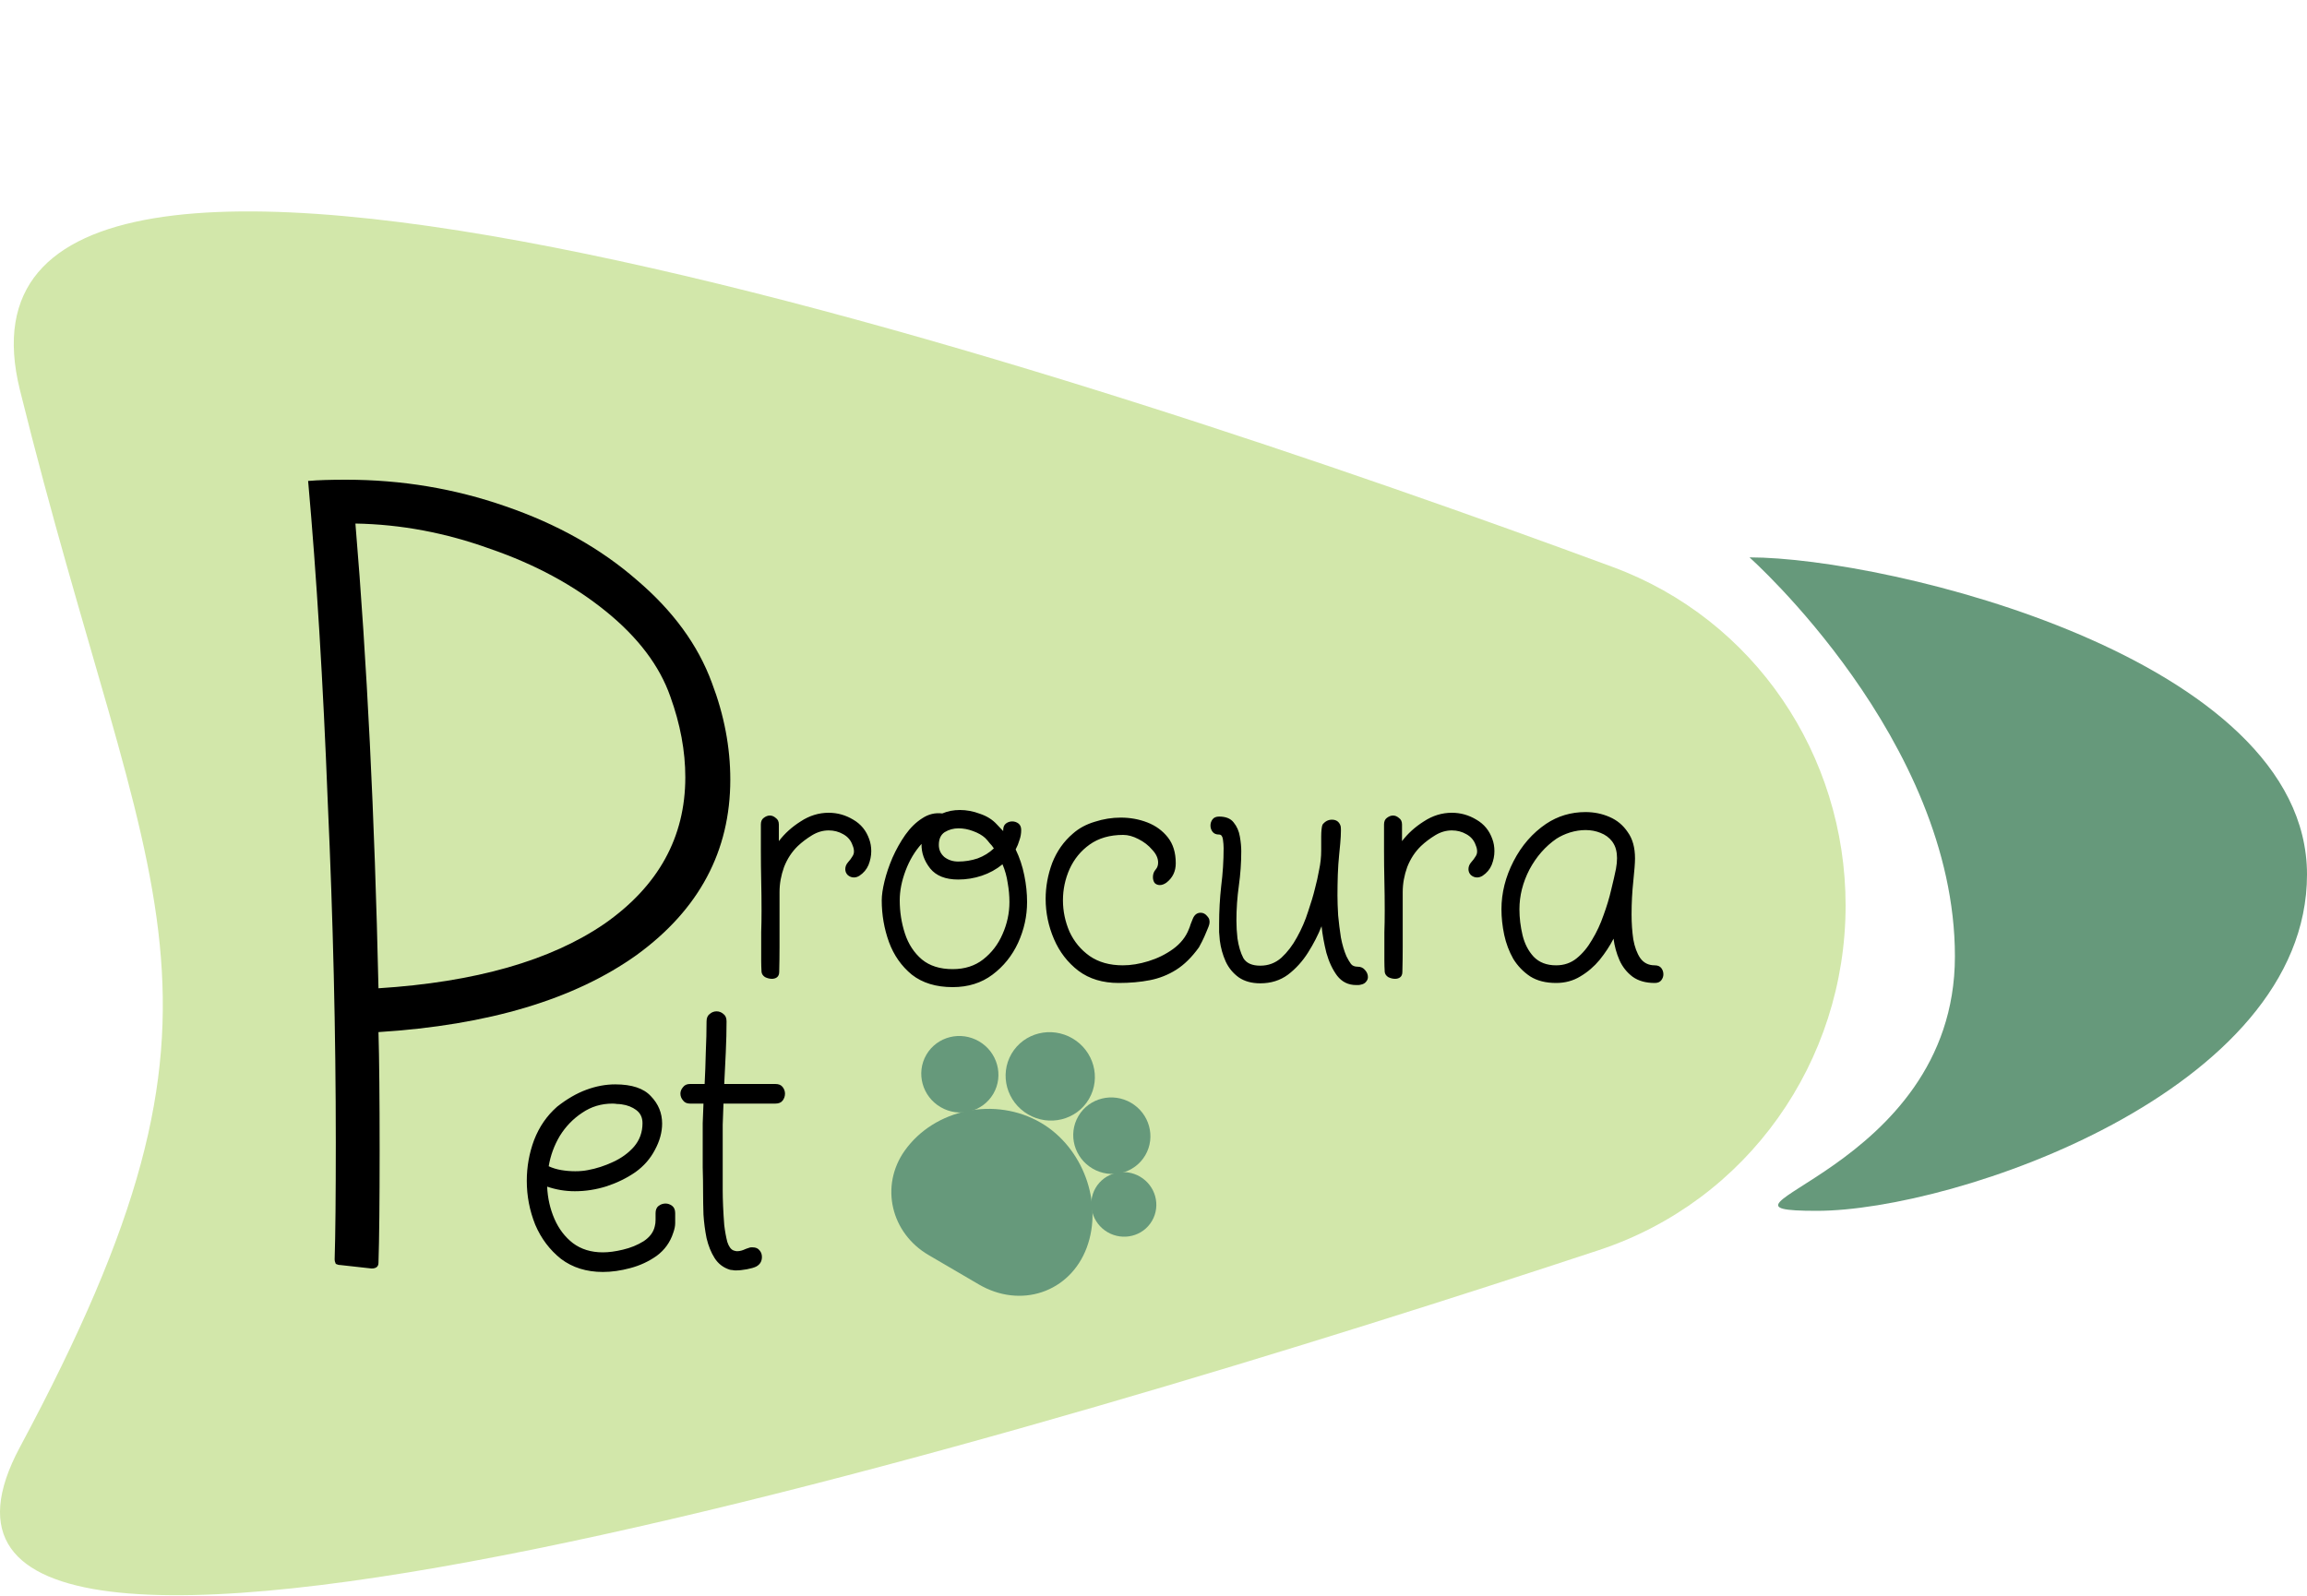
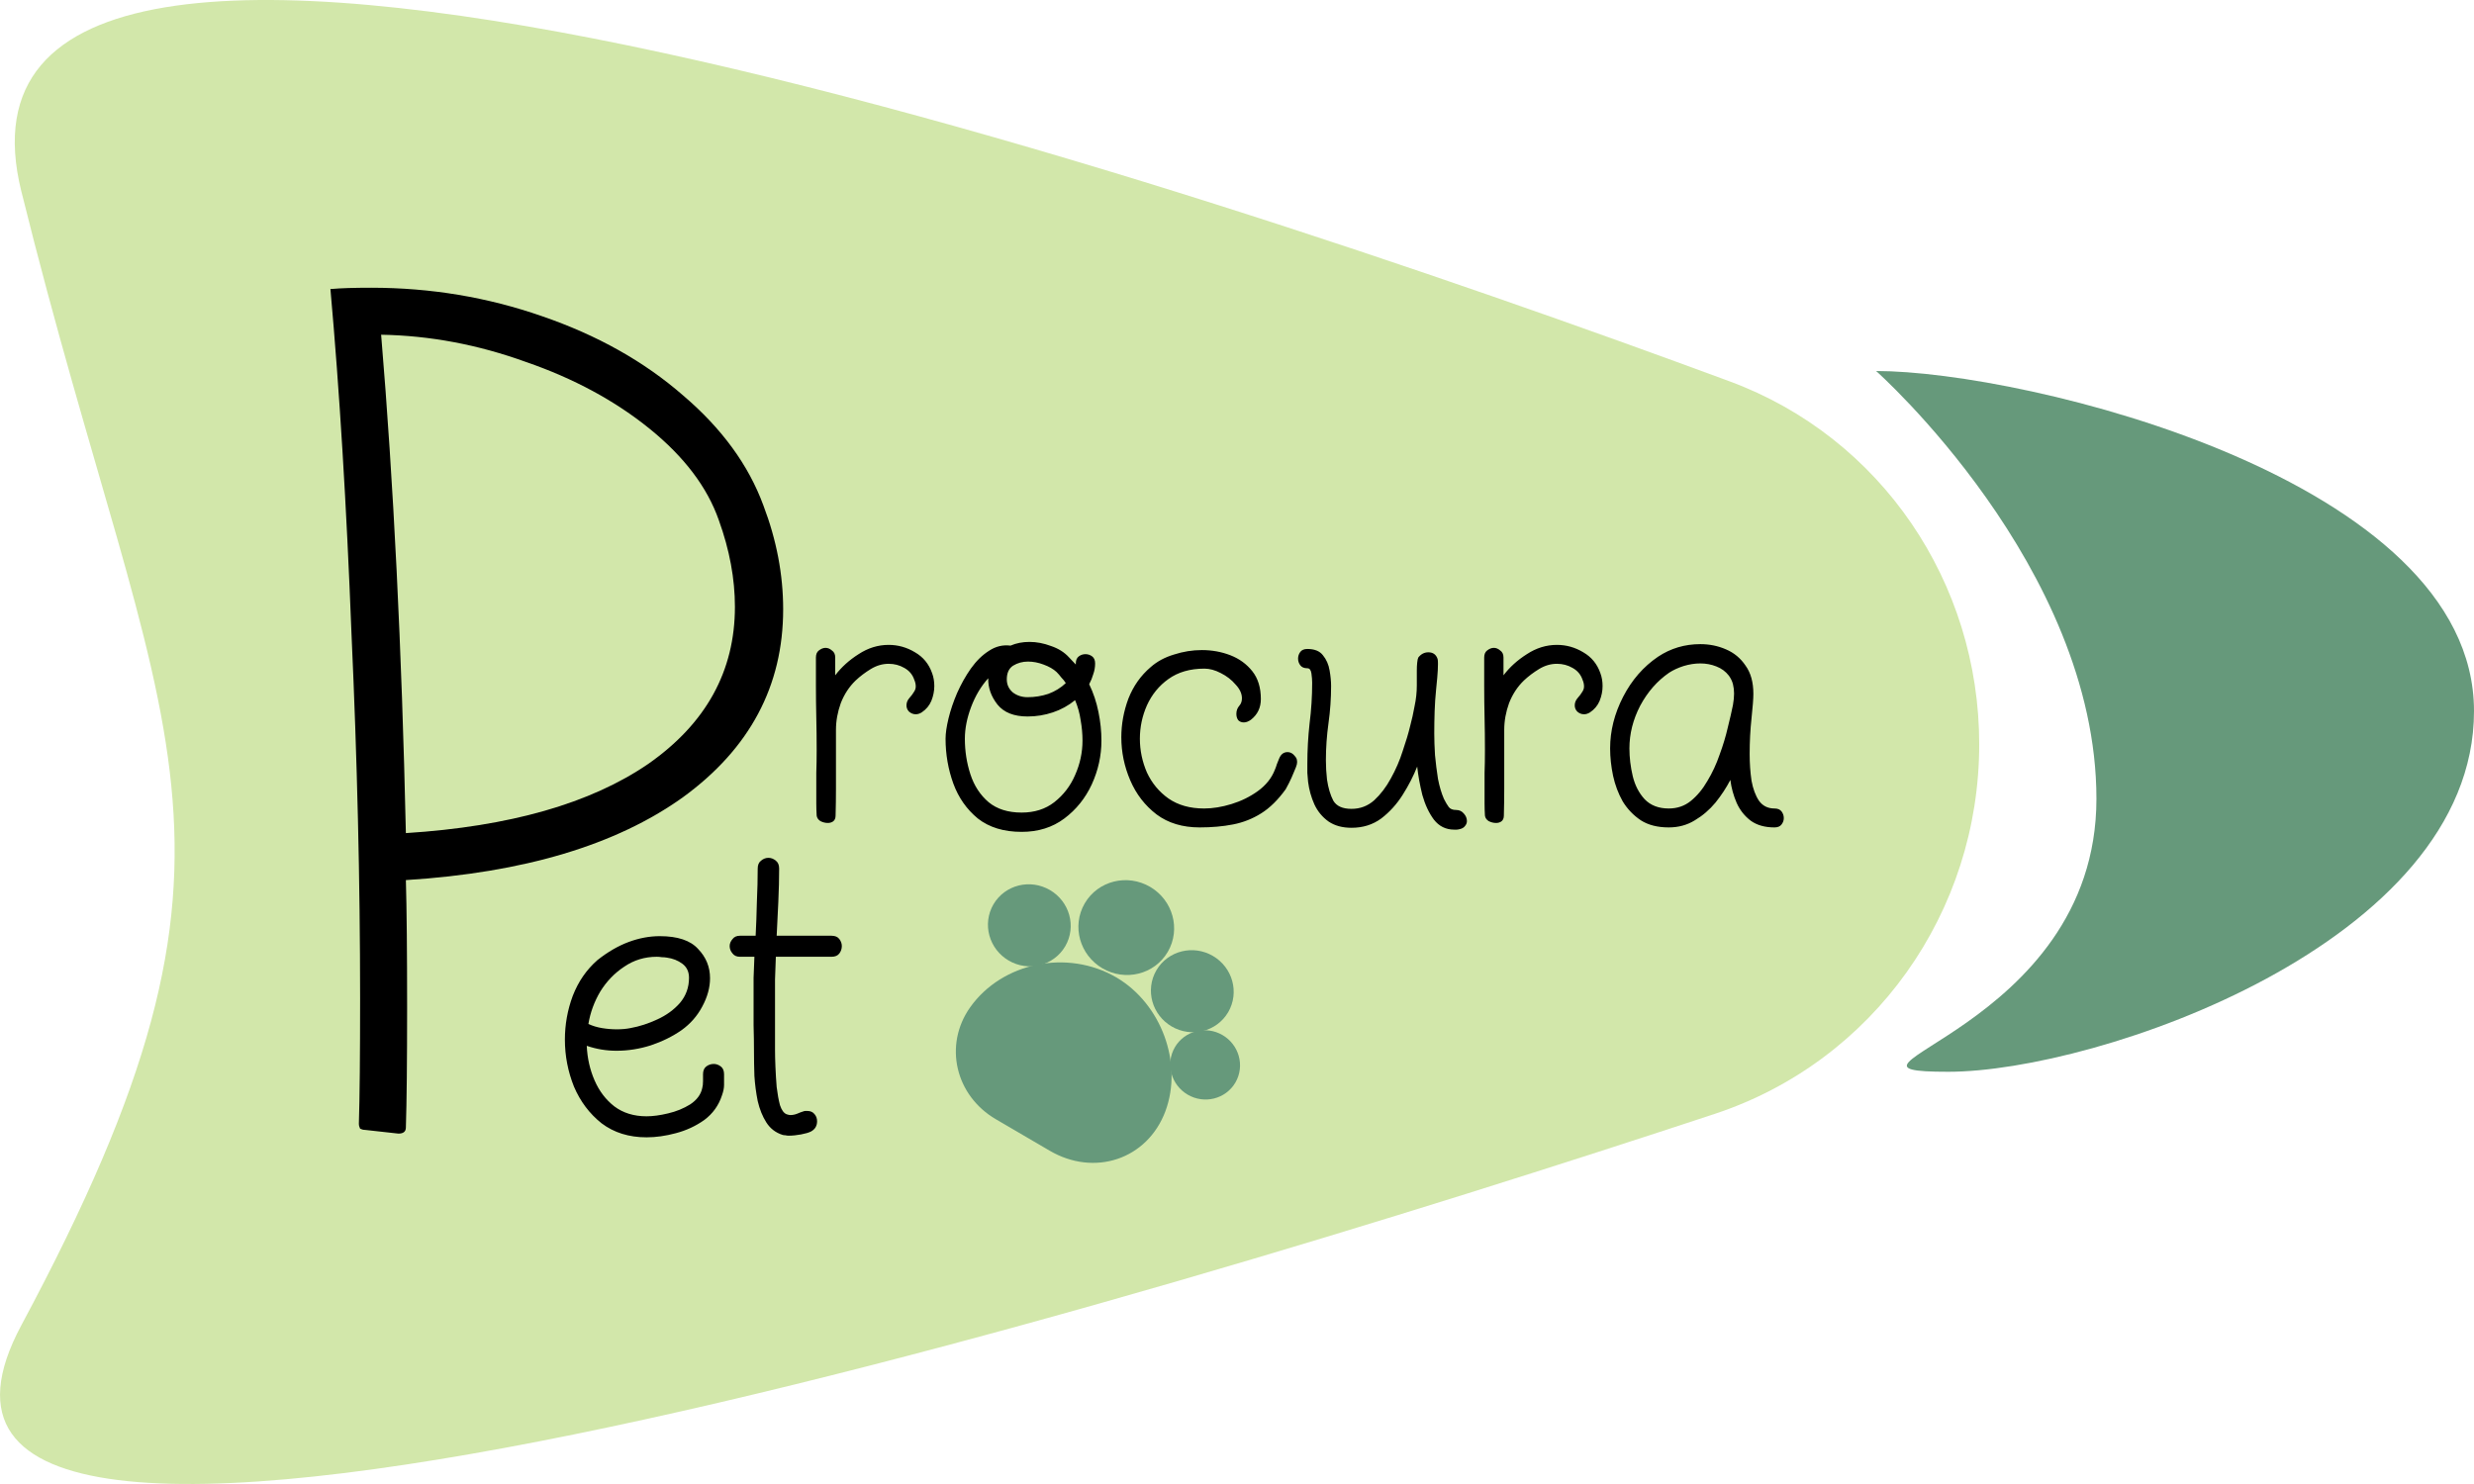
- <svg xmlns="http://www.w3.org/2000/svg" width="120" height="83" viewBox="0 0 120 83" fill="none">
-   <path d="M1.036 20.29C-4.239 -0.999 57.15 19.614 83.898 29.505C91.251 32.224 96 39.272 96 47.111C96 55.245 90.89 62.493 83.167 65.044C55.018 74.343 -8.883 93.802 1.036 75.295C13.697 51.672 7.762 47.44 1.036 20.29Z" fill="#D2E7AA" />
-   <path d="M31.36 66.18C30.507 66.18 29.78 65.953 29.18 65.5C28.594 65.033 28.147 64.44 27.84 63.72C27.547 62.987 27.401 62.227 27.401 61.44C27.401 60.707 27.527 60 27.78 59.32C28.047 58.627 28.447 58.047 28.98 57.58C29.487 57.18 29.994 56.887 30.5 56.7C31.007 56.513 31.507 56.42 32.001 56.42C32.867 56.42 33.487 56.627 33.861 57.04C34.247 57.44 34.441 57.913 34.441 58.46C34.441 58.913 34.314 59.373 34.06 59.84C33.821 60.293 33.487 60.673 33.06 60.98C32.62 61.287 32.12 61.533 31.561 61.72C31.014 61.893 30.46 61.98 29.901 61.98C29.407 61.98 28.927 61.9 28.46 61.74C28.487 62.34 28.614 62.9 28.84 63.42C29.067 63.94 29.387 64.36 29.8 64.68C30.227 65 30.747 65.16 31.36 65.16C31.667 65.16 32.014 65.113 32.401 65.02C32.8 64.927 33.16 64.78 33.48 64.58C33.8 64.367 33.994 64.107 34.06 63.8C34.087 63.707 34.1 63.593 34.1 63.46C34.1 63.327 34.1 63.213 34.1 63.12C34.1 62.947 34.154 62.82 34.261 62.74C34.367 62.66 34.487 62.62 34.62 62.62C34.74 62.62 34.854 62.66 34.961 62.74C35.067 62.82 35.12 62.947 35.12 63.12C35.12 63.307 35.12 63.48 35.12 63.64C35.12 63.787 35.087 63.953 35.02 64.14C34.861 64.633 34.574 65.033 34.16 65.34C33.747 65.633 33.287 65.847 32.781 65.98C32.287 66.113 31.814 66.18 31.36 66.18ZM29.921 60.94C30.16 60.94 30.381 60.92 30.581 60.88C31.02 60.8 31.454 60.66 31.881 60.46C32.321 60.26 32.687 59.993 32.98 59.66C33.274 59.313 33.42 58.907 33.42 58.44C33.42 58.147 33.314 57.92 33.1 57.76C32.887 57.6 32.634 57.5 32.34 57.46C32.261 57.447 32.181 57.44 32.1 57.44C32.02 57.427 31.941 57.42 31.86 57.42C31.274 57.42 30.747 57.58 30.28 57.9C29.814 58.207 29.427 58.607 29.12 59.1C28.827 59.593 28.634 60.12 28.541 60.68C28.741 60.773 28.96 60.84 29.201 60.88C29.441 60.92 29.68 60.94 29.921 60.94ZM38.252 66.1C38.199 66.1 38.146 66.093 38.092 66.08C38.039 66.08 37.992 66.073 37.952 66.06C37.619 65.953 37.359 65.753 37.172 65.46C36.986 65.167 36.846 64.82 36.752 64.42C36.672 64.02 36.619 63.613 36.592 63.2C36.579 62.787 36.572 62.42 36.572 62.1C36.572 61.633 36.566 61.18 36.552 60.74C36.552 60.3 36.552 59.86 36.552 59.42C36.552 59.1 36.552 58.773 36.552 58.44C36.566 58.107 36.579 57.767 36.592 57.42H35.892C35.732 57.42 35.612 57.367 35.532 57.26C35.439 57.153 35.392 57.033 35.392 56.9C35.392 56.78 35.439 56.667 35.532 56.56C35.612 56.453 35.732 56.4 35.892 56.4H36.652C36.679 55.893 36.699 55.347 36.712 54.76C36.739 54.173 36.752 53.633 36.752 53.14C36.752 52.967 36.806 52.84 36.912 52.76C37.019 52.667 37.139 52.62 37.272 52.62C37.406 52.62 37.526 52.667 37.632 52.76C37.739 52.84 37.792 52.967 37.792 53.14C37.792 53.633 37.779 54.173 37.752 54.76C37.726 55.347 37.699 55.893 37.672 56.4H40.332C40.506 56.4 40.632 56.453 40.712 56.56C40.792 56.667 40.832 56.78 40.832 56.9C40.832 57.033 40.792 57.153 40.712 57.26C40.632 57.367 40.506 57.42 40.332 57.42H37.632C37.619 57.793 37.606 58.16 37.592 58.52C37.592 58.867 37.592 59.213 37.592 59.56V61.96C37.592 62.173 37.599 62.44 37.612 62.76C37.626 63.08 37.646 63.407 37.672 63.74C37.712 64.073 37.766 64.367 37.832 64.62C37.912 64.86 38.019 65.007 38.152 65.06C38.232 65.087 38.292 65.1 38.332 65.1C38.439 65.1 38.546 65.08 38.652 65.04C38.772 64.987 38.879 64.947 38.972 64.92C38.999 64.907 39.032 64.9 39.072 64.9C39.112 64.9 39.139 64.9 39.152 64.9C39.312 64.9 39.432 64.953 39.512 65.06C39.592 65.153 39.632 65.267 39.632 65.4C39.632 65.627 39.532 65.793 39.332 65.9C39.226 65.953 39.066 66 38.852 66.04C38.639 66.08 38.439 66.1 38.252 66.1Z" fill="black" />
-   <path d="M40.153 50.928C40.032 50.928 39.913 50.898 39.792 50.838C39.684 50.766 39.624 50.676 39.612 50.568C39.6 50.364 39.594 50.172 39.594 49.992C39.594 49.8 39.594 49.626 39.594 49.47C39.594 49.134 39.594 48.81 39.594 48.498C39.606 48.174 39.612 47.802 39.612 47.382C39.612 46.854 39.606 46.332 39.594 45.816C39.583 45.3 39.577 44.784 39.577 44.268V42.9C39.577 42.744 39.624 42.63 39.721 42.558C39.828 42.474 39.937 42.432 40.044 42.432C40.153 42.432 40.255 42.474 40.35 42.558C40.459 42.63 40.513 42.744 40.513 42.9V43.764C40.812 43.368 41.191 43.026 41.647 42.738C42.102 42.438 42.589 42.288 43.105 42.288C43.56 42.288 43.986 42.408 44.383 42.648C44.779 42.876 45.054 43.212 45.211 43.656C45.282 43.848 45.319 44.058 45.319 44.286C45.319 44.526 45.27 44.766 45.175 45.006C45.078 45.234 44.922 45.42 44.706 45.564C44.611 45.624 44.514 45.654 44.419 45.654C44.298 45.654 44.191 45.612 44.094 45.528C44.011 45.444 43.968 45.342 43.968 45.222C43.968 45.09 44.017 44.97 44.112 44.862C44.209 44.754 44.281 44.658 44.328 44.574C44.389 44.49 44.419 44.4 44.419 44.304C44.419 44.196 44.395 44.088 44.346 43.98C44.263 43.728 44.1 43.536 43.861 43.404C43.633 43.272 43.38 43.206 43.105 43.206C42.804 43.206 42.517 43.29 42.24 43.458C41.965 43.626 41.718 43.812 41.502 44.016C41.191 44.316 40.95 44.682 40.782 45.114C40.627 45.546 40.548 45.978 40.548 46.41V47.94C40.548 48.384 40.548 48.822 40.548 49.254C40.548 49.686 40.542 50.124 40.531 50.568C40.531 50.7 40.489 50.796 40.404 50.856C40.333 50.904 40.248 50.928 40.153 50.928ZM49.554 51.36C48.69 51.36 47.982 51.144 47.43 50.712C46.89 50.268 46.494 49.704 46.242 49.02C45.99 48.324 45.864 47.598 45.864 46.842C45.864 46.578 45.912 46.248 46.008 45.852C46.104 45.456 46.242 45.048 46.422 44.628C46.614 44.196 46.836 43.8 47.088 43.44C47.352 43.068 47.646 42.78 47.97 42.576C48.294 42.36 48.642 42.276 49.014 42.324C49.29 42.204 49.596 42.144 49.932 42.144C50.28 42.144 50.628 42.21 50.976 42.342C51.336 42.462 51.63 42.648 51.858 42.9L52.182 43.242V43.188C52.182 43.032 52.23 42.918 52.326 42.846C52.422 42.774 52.53 42.738 52.65 42.738C52.77 42.738 52.878 42.774 52.974 42.846C53.07 42.918 53.118 43.032 53.118 43.188C53.118 43.368 53.088 43.542 53.028 43.71C52.98 43.878 52.914 44.04 52.83 44.196C53.034 44.616 53.184 45.066 53.28 45.546C53.376 46.014 53.424 46.476 53.424 46.932C53.424 47.664 53.268 48.372 52.956 49.056C52.644 49.728 52.2 50.28 51.624 50.712C51.048 51.144 50.358 51.36 49.554 51.36ZM49.842 44.826C50.19 44.826 50.526 44.772 50.85 44.664C51.174 44.544 51.456 44.37 51.696 44.142C51.636 44.046 51.564 43.956 51.48 43.872C51.408 43.776 51.33 43.686 51.246 43.602C51.09 43.458 50.88 43.338 50.616 43.242C50.364 43.146 50.112 43.098 49.86 43.098C49.596 43.098 49.356 43.164 49.14 43.296C48.936 43.428 48.834 43.65 48.834 43.962C48.834 44.214 48.93 44.424 49.122 44.592C49.326 44.748 49.566 44.826 49.842 44.826ZM49.554 50.424C50.178 50.424 50.706 50.256 51.138 49.92C51.582 49.572 51.918 49.134 52.146 48.606C52.386 48.066 52.506 47.508 52.506 46.932C52.506 46.608 52.476 46.278 52.416 45.942C52.368 45.606 52.278 45.282 52.146 44.97C51.822 45.234 51.462 45.432 51.066 45.564C50.67 45.696 50.262 45.762 49.842 45.762C49.182 45.762 48.696 45.57 48.384 45.186C48.072 44.79 47.922 44.364 47.934 43.908C47.586 44.292 47.31 44.754 47.106 45.294C46.902 45.834 46.8 46.35 46.8 46.842C46.8 47.442 46.89 48.018 47.07 48.57C47.25 49.122 47.544 49.572 47.952 49.92C48.36 50.256 48.894 50.424 49.554 50.424ZM58.188 51.144C57.36 51.144 56.664 50.934 56.1 50.514C55.536 50.082 55.11 49.53 54.822 48.858C54.534 48.186 54.39 47.49 54.39 46.77C54.39 46.134 54.504 45.51 54.732 44.898C54.972 44.286 55.332 43.776 55.812 43.368C56.124 43.092 56.502 42.888 56.946 42.756C57.39 42.612 57.84 42.54 58.296 42.54C58.788 42.54 59.25 42.624 59.682 42.792C60.114 42.96 60.468 43.218 60.744 43.566C61.02 43.914 61.158 44.364 61.158 44.916C61.158 45.336 60.996 45.672 60.672 45.924C60.552 46.008 60.438 46.05 60.33 46.05C60.222 46.05 60.132 46.014 60.06 45.942C60 45.858 59.97 45.756 59.97 45.636C59.97 45.48 60.018 45.348 60.114 45.24C60.198 45.144 60.24 45.024 60.24 44.88C60.24 44.652 60.138 44.43 59.934 44.214C59.742 43.986 59.502 43.8 59.214 43.656C58.938 43.512 58.674 43.44 58.422 43.44C57.726 43.44 57.144 43.608 56.676 43.944C56.22 44.268 55.872 44.694 55.632 45.222C55.404 45.738 55.29 46.278 55.29 46.842C55.29 47.406 55.404 47.952 55.632 48.48C55.872 48.996 56.22 49.416 56.676 49.74C57.144 50.064 57.72 50.226 58.404 50.226C58.824 50.226 59.268 50.154 59.736 50.01C60.204 49.866 60.63 49.656 61.014 49.38C61.41 49.092 61.686 48.744 61.842 48.336C61.878 48.252 61.908 48.168 61.932 48.084C61.968 47.988 62.004 47.898 62.04 47.814C62.124 47.598 62.262 47.49 62.454 47.49C62.586 47.49 62.7 47.55 62.796 47.67C62.904 47.778 62.94 47.916 62.904 48.084C62.892 48.144 62.844 48.27 62.76 48.462C62.688 48.642 62.61 48.816 62.526 48.984C62.442 49.152 62.388 49.254 62.364 49.29C61.992 49.806 61.596 50.196 61.176 50.46C60.756 50.724 60.3 50.904 59.808 51C59.316 51.096 58.776 51.144 58.188 51.144ZM70.541 51.252C70.133 51.252 69.803 51.09 69.551 50.766C69.311 50.442 69.125 50.046 68.993 49.578C68.873 49.098 68.789 48.636 68.741 48.192C68.561 48.648 68.327 49.104 68.039 49.56C67.751 50.016 67.403 50.4 66.995 50.712C66.587 51.012 66.107 51.162 65.555 51.162C65.111 51.162 64.739 51.06 64.439 50.856C64.139 50.64 63.911 50.364 63.755 50.028C63.599 49.68 63.497 49.314 63.449 48.93C63.437 48.786 63.425 48.642 63.413 48.498C63.413 48.354 63.413 48.21 63.413 48.066C63.413 47.406 63.449 46.752 63.521 46.104C63.605 45.444 63.647 44.784 63.647 44.124C63.647 43.992 63.635 43.842 63.611 43.674C63.587 43.506 63.521 43.422 63.413 43.422C63.257 43.422 63.143 43.374 63.071 43.278C62.999 43.182 62.963 43.074 62.963 42.954C62.963 42.834 62.999 42.726 63.071 42.63C63.143 42.534 63.257 42.486 63.413 42.486C63.761 42.486 64.013 42.588 64.169 42.792C64.337 42.996 64.445 43.242 64.493 43.53C64.541 43.806 64.565 44.058 64.565 44.286C64.565 44.886 64.523 45.486 64.439 46.086C64.355 46.686 64.313 47.286 64.313 47.886C64.313 48.198 64.331 48.51 64.367 48.822C64.427 49.23 64.529 49.572 64.673 49.848C64.829 50.112 65.123 50.244 65.555 50.244C65.975 50.244 66.341 50.106 66.653 49.83C66.965 49.542 67.235 49.188 67.463 48.768C67.703 48.336 67.895 47.892 68.039 47.436C68.195 46.98 68.315 46.578 68.399 46.23C68.483 45.918 68.555 45.594 68.615 45.258C68.687 44.922 68.723 44.586 68.723 44.25V43.53C68.723 43.386 68.729 43.26 68.741 43.152C68.753 43.032 68.771 42.948 68.795 42.9C68.927 42.732 69.089 42.648 69.281 42.648C69.509 42.648 69.659 42.756 69.731 42.972C69.743 43.008 69.749 43.086 69.749 43.206C69.749 43.398 69.737 43.626 69.713 43.89C69.689 44.154 69.671 44.34 69.659 44.448C69.623 44.796 69.599 45.15 69.587 45.51C69.575 45.87 69.569 46.23 69.569 46.59C69.569 46.89 69.581 47.238 69.605 47.634C69.641 48.018 69.689 48.402 69.749 48.786C69.821 49.158 69.917 49.482 70.037 49.758C70.121 49.926 70.199 50.058 70.271 50.154C70.343 50.25 70.463 50.298 70.631 50.298C70.787 50.298 70.913 50.358 71.009 50.478C71.105 50.586 71.153 50.706 71.153 50.838C71.153 50.922 71.123 51 71.063 51.072C71.003 51.156 70.907 51.21 70.775 51.234C70.727 51.246 70.685 51.252 70.649 51.252C70.613 51.252 70.577 51.252 70.541 51.252ZM72.567 50.928C72.447 50.928 72.327 50.898 72.207 50.838C72.099 50.766 72.039 50.676 72.027 50.568C72.015 50.364 72.009 50.172 72.009 49.992C72.009 49.8 72.009 49.626 72.009 49.47C72.009 49.134 72.009 48.81 72.009 48.498C72.021 48.174 72.027 47.802 72.027 47.382C72.027 46.854 72.021 46.332 72.009 45.816C71.997 45.3 71.991 44.784 71.991 44.268V42.9C71.991 42.744 72.039 42.63 72.135 42.558C72.243 42.474 72.351 42.432 72.459 42.432C72.567 42.432 72.669 42.474 72.765 42.558C72.873 42.63 72.927 42.744 72.927 42.9V43.764C73.227 43.368 73.605 43.026 74.061 42.738C74.517 42.438 75.003 42.288 75.519 42.288C75.975 42.288 76.401 42.408 76.797 42.648C77.193 42.876 77.469 43.212 77.625 43.656C77.697 43.848 77.733 44.058 77.733 44.286C77.733 44.526 77.685 44.766 77.589 45.006C77.493 45.234 77.337 45.42 77.121 45.564C77.025 45.624 76.929 45.654 76.833 45.654C76.713 45.654 76.605 45.612 76.509 45.528C76.425 45.444 76.383 45.342 76.383 45.222C76.383 45.09 76.431 44.97 76.527 44.862C76.623 44.754 76.695 44.658 76.743 44.574C76.803 44.49 76.833 44.4 76.833 44.304C76.833 44.196 76.809 44.088 76.761 43.98C76.677 43.728 76.515 43.536 76.275 43.404C76.047 43.272 75.795 43.206 75.519 43.206C75.219 43.206 74.931 43.29 74.655 43.458C74.379 43.626 74.133 43.812 73.917 44.016C73.605 44.316 73.365 44.682 73.197 45.114C73.041 45.546 72.963 45.978 72.963 46.41V47.94C72.963 48.384 72.963 48.822 72.963 49.254C72.963 49.686 72.957 50.124 72.945 50.568C72.945 50.7 72.903 50.796 72.819 50.856C72.747 50.904 72.663 50.928 72.567 50.928ZM80.942 51.144C80.403 51.144 79.953 51.03 79.593 50.802C79.233 50.562 78.939 50.256 78.71 49.884C78.495 49.5 78.338 49.086 78.243 48.642C78.147 48.186 78.099 47.742 78.099 47.31C78.099 46.458 78.308 45.624 78.728 44.808C79.148 43.992 79.713 43.344 80.421 42.864C81.032 42.456 81.716 42.252 82.472 42.252C82.916 42.252 83.331 42.336 83.715 42.504C84.111 42.672 84.428 42.936 84.668 43.296C84.921 43.644 85.046 44.1 85.046 44.664C85.046 44.892 85.016 45.288 84.957 45.852C84.897 46.404 84.867 46.98 84.867 47.58C84.867 48.036 84.897 48.468 84.957 48.876C85.028 49.272 85.148 49.596 85.317 49.848C85.496 50.1 85.749 50.226 86.073 50.226C86.228 50.226 86.343 50.274 86.415 50.37C86.487 50.466 86.522 50.574 86.522 50.694C86.522 50.802 86.487 50.904 86.415 51C86.343 51.096 86.228 51.144 86.073 51.144C85.605 51.144 85.221 51.036 84.921 50.82C84.621 50.592 84.392 50.304 84.237 49.956C84.081 49.596 83.978 49.224 83.93 48.84C83.739 49.212 83.499 49.578 83.21 49.938C82.922 50.286 82.587 50.574 82.203 50.802C81.831 51.03 81.41 51.144 80.942 51.144ZM80.942 50.226C81.35 50.226 81.704 50.106 82.004 49.866C82.317 49.614 82.587 49.29 82.814 48.894C83.055 48.498 83.252 48.072 83.409 47.616C83.576 47.16 83.709 46.722 83.805 46.302C83.912 45.87 83.996 45.504 84.056 45.204C84.093 45 84.111 44.814 84.111 44.646C84.111 44.49 84.093 44.34 84.056 44.196C84.02 44.052 83.954 43.914 83.859 43.782C83.703 43.578 83.499 43.428 83.246 43.332C83.007 43.236 82.749 43.188 82.472 43.188C82.209 43.188 81.939 43.23 81.662 43.314C81.398 43.398 81.165 43.506 80.96 43.638C80.385 44.034 79.916 44.568 79.556 45.24C79.209 45.912 79.034 46.602 79.034 47.31C79.034 47.754 79.088 48.204 79.197 48.66C79.305 49.104 79.496 49.476 79.772 49.776C80.061 50.076 80.451 50.226 80.942 50.226Z" fill="black" />
-   <path d="M37.027 35.52C37.667 37.2 37.987 38.88 37.987 40.56C37.987 44.28 36.367 47.32 33.127 49.68C29.887 52 25.407 53.34 19.687 53.7C19.727 55.1 19.747 57.16 19.747 59.88C19.747 62.52 19.727 64.46 19.687 65.7C19.687 65.9 19.567 66 19.327 66L17.707 65.82C17.627 65.82 17.547 65.8 17.467 65.76C17.427 65.68 17.407 65.6 17.407 65.52C17.447 64.24 17.467 62.22 17.467 59.46C17.467 53.78 17.327 47.86 17.047 41.7C16.807 35.5 16.467 29.94 16.027 25.02H16.087C16.527 24.98 17.167 24.96 18.007 24.96C20.887 24.96 23.647 25.42 26.287 26.34C28.967 27.26 31.247 28.54 33.127 30.18C35.007 31.78 36.307 33.56 37.027 35.52ZM19.687 51.42C24.727 51.1 28.647 49.98 31.447 48.06C34.247 46.1 35.647 43.56 35.647 40.44C35.647 39.08 35.387 37.68 34.867 36.24C34.307 34.64 33.187 33.16 31.507 31.8C29.827 30.44 27.827 29.36 25.507 28.56C23.187 27.72 20.847 27.28 18.487 27.24C19.087 34.4 19.487 42.46 19.687 51.42Z" fill="black" />
-   <path d="M47.664 60.313C46.635 61.773 47.092 63.724 48.677 64.651L51.294 66.182C53.075 67.224 55.117 66.542 55.823 64.657C56.563 62.678 55.643 60.164 53.768 59.068C51.736 57.879 48.987 58.44 47.664 60.313Z" fill="#66997B" stroke="#66997B" stroke-width="1.5" stroke-linecap="round" stroke-linejoin="round" />
-   <path d="M53.852 57.333C54.606 57.774 55.566 57.537 55.995 56.803C56.425 56.069 56.161 55.117 55.407 54.675C54.652 54.234 53.693 54.471 53.263 55.205C52.834 55.939 53.097 56.892 53.852 57.333Z" fill="#66997B" stroke="#66997B" stroke-width="1.5" stroke-linecap="round" stroke-linejoin="round" />
-   <path d="M57.21 60.154C57.814 60.507 58.582 60.317 58.925 59.73C59.269 59.143 59.058 58.38 58.454 58.027C57.851 57.674 57.083 57.864 56.739 58.451C56.396 59.038 56.607 59.801 57.21 60.154Z" fill="#66997B" stroke="#66997B" stroke-width="1.5" stroke-linecap="round" stroke-linejoin="round" />
-   <path d="M57.988 63.463C58.441 63.727 59.017 63.585 59.274 63.145C59.532 62.704 59.374 62.133 58.921 61.868C58.468 61.603 57.893 61.745 57.635 62.186C57.378 62.626 57.536 63.198 57.988 63.463Z" fill="#66997B" stroke="#66997B" stroke-width="1.5" stroke-linecap="round" stroke-linejoin="round" />
-   <path d="M49.305 56.957C49.909 57.31 50.676 57.12 51.02 56.533C51.363 55.946 51.152 55.183 50.549 54.83C49.945 54.477 49.178 54.667 48.834 55.254C48.491 55.842 48.702 56.604 49.305 56.957Z" fill="#66997B" stroke="#66997B" stroke-width="1.5" stroke-linecap="round" stroke-linejoin="round" />
-   <path d="M120 45.5C120 56.767 101.68 63 94.5 63C87.32 63 101.686 61.025 101.686 49.758C101.686 38.491 91 29 91 29C98.18 29 120 34.233 120 45.5Z" fill="#66997B" />
+ <svg xmlns="http://www.w3.org/2000/svg" width="120" height="72" viewBox="0 0 120 72" fill="none" version="1.1" id="svg10">
+   <defs id="defs10" />
+   <path d="m 1.036,9.29 c -5.275,-21.289 56.114,-0.677 82.863,9.214 7.353,2.719 12.102,9.767 12.102,17.607 0,8.134 -5.11,15.381 -12.833,17.933 -28.149,9.299 -92.05,28.758 -82.131,10.251 12.662,-23.624 6.727,-27.855 0,-55.005 z" fill="#d2e7aa" id="path1" />
+   <path d="m 31.36,55.18 c -0.853,0 -1.58,-0.227 -2.18,-0.68 -0.587,-0.467 -1.033,-1.06 -1.34,-1.78 -0.293,-0.733 -0.44,-1.493 -0.44,-2.28 0,-0.733 0.127,-1.44 0.38,-2.12 0.267,-0.693 0.667,-1.273 1.2,-1.74 0.507,-0.4 1.013,-0.693 1.52,-0.88 0.507,-0.187 1.007,-0.28 1.5,-0.28 0.867,0 1.487,0.207 1.86,0.62 0.387,0.4 0.58,0.873 0.58,1.42 0,0.453 -0.127,0.913 -0.38,1.38 -0.24,0.453 -0.573,0.833 -1,1.14 -0.44,0.307 -0.94,0.553 -1.5,0.74 -0.547,0.173 -1.1,0.26 -1.66,0.26 -0.493,0 -0.973,-0.08 -1.44,-0.24 0.027,0.6 0.153,1.16 0.38,1.68 0.227,0.52 0.547,0.94 0.96,1.26 0.427,0.32 0.947,0.48 1.56,0.48 0.307,0 0.653,-0.047 1.04,-0.14 0.4,-0.093 0.76,-0.24 1.08,-0.44 0.32,-0.213 0.513,-0.473 0.58,-0.78 0.027,-0.093 0.04,-0.207 0.04,-0.34 0,-0.133 0,-0.247 0,-0.34 0,-0.173 0.053,-0.3 0.16,-0.38 0.107,-0.08 0.227,-0.12 0.36,-0.12 0.12,0 0.233,0.04 0.34,0.12 0.107,0.08 0.16,0.207 0.16,0.38 0,0.187 0,0.36 0,0.52 0,0.147 -0.033,0.313 -0.1,0.5 -0.16,0.493 -0.447,0.893 -0.86,1.2 -0.413,0.293 -0.873,0.507 -1.38,0.64 -0.493,0.133 -0.967,0.2 -1.42,0.2 z m -1.44,-5.24 c 0.24,0 0.46,-0.02 0.66,-0.06 0.44,-0.08 0.873,-0.22 1.3,-0.42 0.44,-0.2 0.807,-0.467 1.1,-0.8 0.293,-0.347 0.44,-0.753 0.44,-1.22 0,-0.293 -0.107,-0.52 -0.32,-0.68 -0.213,-0.16 -0.467,-0.26 -0.76,-0.3 -0.08,-0.013 -0.16,-0.02 -0.24,-0.02 -0.08,-0.013 -0.16,-0.02 -0.24,-0.02 -0.587,0 -1.113,0.16 -1.58,0.48 -0.467,0.307 -0.853,0.707 -1.16,1.2 -0.293,0.493 -0.487,1.02 -0.58,1.58 0.2,0.093 0.42,0.16 0.66,0.2 0.24,0.04 0.48,0.06 0.72,0.06 z m 8.332,5.16 c -0.053,0 -0.107,-0.007 -0.16,-0.02 -0.053,0 -0.1,-0.007 -0.14,-0.02 -0.333,-0.107 -0.593,-0.307 -0.78,-0.6 -0.187,-0.293 -0.327,-0.64 -0.42,-1.04 -0.08,-0.4 -0.133,-0.807 -0.16,-1.22 -0.013,-0.413 -0.02,-0.78 -0.02,-1.1 0,-0.467 -0.007,-0.92 -0.02,-1.36 0,-0.44 0,-0.88 0,-1.32 0,-0.32 0,-0.647 0,-0.98 0.013,-0.333 0.027,-0.673 0.04,-1.02 h -0.7 c -0.16,0 -0.28,-0.053 -0.36,-0.16 -0.093,-0.107 -0.14,-0.227 -0.14,-0.36 0,-0.12 0.047,-0.233 0.14,-0.34 0.08,-0.107 0.2,-0.16 0.36,-0.16 h 0.76 c 0.027,-0.507 0.047,-1.053 0.06,-1.64 0.027,-0.587 0.04,-1.127 0.04,-1.62 0,-0.173 0.053,-0.3 0.16,-0.38 0.107,-0.093 0.227,-0.14 0.36,-0.14 0.133,0 0.253,0.047 0.36,0.14 0.107,0.08 0.16,0.207 0.16,0.38 0,0.493 -0.013,1.033 -0.04,1.62 -0.027,0.587 -0.053,1.133 -0.08,1.64 h 2.66 c 0.173,0 0.3,0.053 0.38,0.16 0.08,0.107 0.12,0.22 0.12,0.34 0,0.133 -0.04,0.253 -0.12,0.36 -0.08,0.107 -0.207,0.16 -0.38,0.16 h -2.7 c -0.013,0.373 -0.027,0.74 -0.04,1.1 0,0.347 0,0.693 0,1.04 v 2.4 c 0,0.213 0.007,0.48 0.02,0.8 0.013,0.32 0.033,0.647 0.06,0.98 0.04,0.333 0.093,0.627 0.16,0.88 0.08,0.24 0.187,0.387 0.32,0.44 0.08,0.027 0.14,0.04 0.18,0.04 0.107,0 0.213,-0.02 0.32,-0.06 0.12,-0.053 0.227,-0.093 0.32,-0.12 0.027,-0.013 0.06,-0.02 0.1,-0.02 0.04,0 0.067,0 0.08,0 0.16,0 0.28,0.053 0.36,0.16 0.08,0.093 0.12,0.207 0.12,0.34 0,0.227 -0.1,0.393 -0.3,0.5 -0.107,0.053 -0.267,0.1 -0.48,0.14 -0.213,0.04 -0.413,0.06 -0.6,0.06 z" fill="#000000" id="path2" />
+   <path d="m 40.152,39.928 c -0.12,0 -0.24,-0.03 -0.36,-0.09 -0.108,-0.072 -0.168,-0.162 -0.18,-0.27 -0.012,-0.204 -0.018,-0.396 -0.018,-0.576 0,-0.192 0,-0.366 0,-0.522 0,-0.336 0,-0.66 0,-0.972 0.012,-0.324 0.018,-0.696 0.018,-1.116 0,-0.528 -0.006,-1.05 -0.018,-1.566 -0.012,-0.516 -0.018,-1.032 -0.018,-1.548 v -1.368 c 0,-0.156 0.048,-0.27 0.144,-0.342 0.108,-0.084 0.216,-0.126 0.324,-0.126 0.108,0 0.21,0.042 0.306,0.126 0.108,0.072 0.162,0.186 0.162,0.342 v 0.864 c 0.3,-0.396 0.678,-0.738 1.134,-1.026 0.456,-0.3 0.942,-0.45 1.458,-0.45 0.456,0 0.882,0.12 1.278,0.36 0.396,0.228 0.672,0.564 0.828,1.008 0.072,0.192 0.108,0.402 0.108,0.63 0,0.24 -0.048,0.48 -0.144,0.72 -0.096,0.228 -0.252,0.414 -0.468,0.558 -0.096,0.06 -0.192,0.09 -0.288,0.09 -0.12,0 -0.228,-0.042 -0.324,-0.126 -0.084,-0.084 -0.126,-0.186 -0.126,-0.306 0,-0.132 0.048,-0.252 0.144,-0.36 0.096,-0.108 0.168,-0.204 0.216,-0.288 0.06,-0.084 0.09,-0.174 0.09,-0.27 0,-0.108 -0.024,-0.216 -0.072,-0.324 -0.084,-0.252 -0.246,-0.444 -0.486,-0.576 -0.228,-0.132 -0.48,-0.198 -0.756,-0.198 -0.3,0 -0.588,0.084 -0.864,0.252 -0.276,0.168 -0.522,0.354 -0.738,0.558 -0.312,0.3 -0.552,0.666 -0.72,1.098 -0.156,0.432 -0.234,0.864 -0.234,1.296 v 1.53 c 0,0.444 0,0.882 0,1.314 0,0.432 -0.006,0.87 -0.018,1.314 0,0.132 -0.042,0.228 -0.126,0.288 -0.072,0.048 -0.156,0.072 -0.252,0.072 z m 9.402,0.432 c -0.864,0 -1.572,-0.216 -2.124,-0.648 -0.54,-0.444 -0.936,-1.008 -1.188,-1.692 -0.252,-0.696 -0.378,-1.422 -0.378,-2.178 0,-0.264 0.048,-0.594 0.144,-0.99 0.096,-0.396 0.234,-0.804 0.414,-1.224 0.192,-0.432 0.414,-0.828 0.666,-1.188 0.264,-0.372 0.558,-0.66 0.882,-0.864 0.324,-0.216 0.672,-0.3 1.044,-0.252 0.276,-0.12 0.582,-0.18 0.918,-0.18 0.348,0 0.696,0.066 1.044,0.198 0.36,0.12 0.654,0.306 0.882,0.558 l 0.324,0.342 v -0.054 c 0,-0.156 0.048,-0.27 0.144,-0.342 0.096,-0.072 0.204,-0.108 0.324,-0.108 0.12,0 0.228,0.036 0.324,0.108 0.096,0.072 0.144,0.186 0.144,0.342 0,0.18 -0.03,0.354 -0.09,0.522 -0.048,0.168 -0.114,0.33 -0.198,0.486 0.204,0.42 0.354,0.87 0.45,1.35 0.096,0.468 0.144,0.93 0.144,1.386 0,0.732 -0.156,1.44 -0.468,2.124 -0.312,0.672 -0.756,1.224 -1.332,1.656 -0.576,0.432 -1.266,0.648 -2.07,0.648 z m 0.288,-6.534 c 0.348,0 0.684,-0.054 1.008,-0.162 0.324,-0.12 0.606,-0.294 0.846,-0.522 -0.06,-0.096 -0.132,-0.186 -0.216,-0.27 -0.072,-0.096 -0.15,-0.186 -0.234,-0.27 -0.156,-0.144 -0.366,-0.264 -0.63,-0.36 -0.252,-0.096 -0.504,-0.144 -0.756,-0.144 -0.264,0 -0.504,0.066 -0.72,0.198 -0.204,0.132 -0.306,0.354 -0.306,0.666 0,0.252 0.096,0.462 0.288,0.63 0.204,0.156 0.444,0.234 0.72,0.234 z m -0.288,5.598 c 0.624,0 1.152,-0.168 1.584,-0.504 0.444,-0.348 0.78,-0.786 1.008,-1.314 0.24,-0.54 0.36,-1.098 0.36,-1.674 0,-0.324 -0.03,-0.654 -0.09,-0.99 -0.048,-0.336 -0.138,-0.66 -0.27,-0.972 -0.324,0.264 -0.684,0.462 -1.08,0.594 -0.396,0.132 -0.804,0.198 -1.224,0.198 -0.66,0 -1.146,-0.192 -1.458,-0.576 -0.312,-0.396 -0.462,-0.822 -0.45,-1.278 -0.348,0.384 -0.624,0.846 -0.828,1.386 -0.204,0.54 -0.306,1.056 -0.306,1.548 0,0.6 0.09,1.176 0.27,1.728 0.18,0.552 0.474,1.002 0.882,1.35 0.408,0.336 0.942,0.504 1.602,0.504 z m 8.633,0.72 c -0.828,0 -1.524,-0.21 -2.088,-0.63 -0.564,-0.432 -0.99,-0.984 -1.278,-1.656 -0.288,-0.672 -0.432,-1.368 -0.432,-2.088 0,-0.636 0.114,-1.26 0.342,-1.872 0.24,-0.612 0.6,-1.122 1.08,-1.53 0.312,-0.276 0.69,-0.48 1.134,-0.612 0.444,-0.144 0.894,-0.216 1.35,-0.216 0.492,0 0.954,0.084 1.386,0.252 0.432,0.168 0.786,0.426 1.062,0.774 0.276,0.348 0.414,0.798 0.414,1.35 0,0.42 -0.162,0.756 -0.486,1.008 -0.12,0.084 -0.234,0.126 -0.342,0.126 -0.108,0 -0.198,-0.036 -0.27,-0.108 -0.06,-0.084 -0.09,-0.186 -0.09,-0.306 0,-0.156 0.048,-0.288 0.144,-0.396 0.084,-0.096 0.126,-0.216 0.126,-0.36 0,-0.228 -0.102,-0.45 -0.306,-0.666 -0.192,-0.228 -0.432,-0.414 -0.72,-0.558 -0.276,-0.144 -0.54,-0.216 -0.792,-0.216 -0.696,0 -1.278,0.168 -1.746,0.504 -0.456,0.324 -0.804,0.75 -1.044,1.278 -0.228,0.516 -0.342,1.056 -0.342,1.62 0,0.564 0.114,1.11 0.342,1.638 0.24,0.516 0.588,0.936 1.044,1.26 0.468,0.324 1.044,0.486 1.728,0.486 0.42,0 0.864,-0.072 1.332,-0.216 0.468,-0.144 0.894,-0.354 1.278,-0.63 0.396,-0.288 0.672,-0.636 0.828,-1.044 0.036,-0.084 0.066,-0.168 0.09,-0.252 0.036,-0.096 0.072,-0.186 0.108,-0.27 0.084,-0.216 0.222,-0.324 0.414,-0.324 0.132,0 0.246,0.06 0.342,0.18 0.108,0.108 0.144,0.246 0.108,0.414 -0.012,0.06 -0.06,0.186 -0.144,0.378 -0.072,0.18 -0.15,0.354 -0.234,0.522 -0.084,0.168 -0.138,0.27 -0.162,0.306 -0.372,0.516 -0.768,0.906 -1.188,1.17 -0.42,0.264 -0.876,0.444 -1.368,0.54 -0.492,0.096 -1.032,0.144 -1.62,0.144 z m 12.353,0.108 c -0.408,0 -0.738,-0.162 -0.99,-0.486 -0.24,-0.324 -0.426,-0.72 -0.558,-1.188 -0.12,-0.48 -0.204,-0.942 -0.252,-1.386 -0.18,0.456 -0.414,0.912 -0.702,1.368 -0.288,0.456 -0.636,0.84 -1.044,1.152 -0.408,0.3 -0.888,0.45 -1.44,0.45 -0.444,0 -0.816,-0.102 -1.116,-0.306 -0.3,-0.216 -0.528,-0.492 -0.684,-0.828 -0.156,-0.348 -0.258,-0.714 -0.306,-1.098 -0.012,-0.144 -0.024,-0.288 -0.036,-0.432 0,-0.144 0,-0.288 0,-0.432 0,-0.66 0.036,-1.314 0.108,-1.962 0.084,-0.66 0.126,-1.32 0.126,-1.98 0,-0.132 -0.012,-0.282 -0.036,-0.45 -0.024,-0.168 -0.09,-0.252 -0.198,-0.252 -0.156,0 -0.27,-0.048 -0.342,-0.144 -0.072,-0.096 -0.108,-0.204 -0.108,-0.324 0,-0.12 0.036,-0.228 0.108,-0.324 0.072,-0.096 0.186,-0.144 0.342,-0.144 0.348,0 0.6,0.102 0.756,0.306 0.168,0.204 0.276,0.45 0.324,0.738 0.048,0.276 0.072,0.528 0.072,0.756 0,0.6 -0.042,1.2 -0.126,1.8 -0.084,0.6 -0.126,1.2 -0.126,1.8 0,0.312 0.018,0.624 0.054,0.936 0.06,0.408 0.162,0.75 0.306,1.026 0.156,0.264 0.45,0.396 0.882,0.396 0.42,0 0.786,-0.138 1.098,-0.414 0.312,-0.288 0.582,-0.642 0.81,-1.062 0.24,-0.432 0.432,-0.876 0.576,-1.332 0.156,-0.456 0.276,-0.858 0.36,-1.206 0.084,-0.312 0.156,-0.636 0.216,-0.972 0.072,-0.336 0.108,-0.672 0.108,-1.008 v -0.72 c 0,-0.144 0.006,-0.27 0.018,-0.378 0.012,-0.12 0.03,-0.204 0.054,-0.252 0.132,-0.168 0.294,-0.252 0.486,-0.252 0.228,0 0.378,0.108 0.45,0.324 0.012,0.036 0.018,0.114 0.018,0.234 0,0.192 -0.012,0.42 -0.036,0.684 -0.024,0.264 -0.042,0.45 -0.054,0.558 -0.036,0.348 -0.06,0.702 -0.072,1.062 -0.012,0.36 -0.018,0.72 -0.018,1.08 0,0.3 0.012,0.648 0.036,1.044 0.036,0.384 0.084,0.768 0.144,1.152 0.072,0.372 0.168,0.696 0.288,0.972 0.084,0.168 0.162,0.3 0.234,0.396 0.072,0.096 0.192,0.144 0.36,0.144 0.156,0 0.282,0.06 0.378,0.18 0.096,0.108 0.144,0.228 0.144,0.36 0,0.084 -0.03,0.162 -0.09,0.234 -0.06,0.084 -0.156,0.138 -0.288,0.162 -0.048,0.012 -0.09,0.018 -0.126,0.018 -0.036,0 -0.072,0 -0.108,0 z m 2.026,-0.324 c -0.12,0 -0.24,-0.03 -0.36,-0.09 -0.108,-0.072 -0.168,-0.162 -0.18,-0.27 -0.012,-0.204 -0.018,-0.396 -0.018,-0.576 0,-0.192 0,-0.366 0,-0.522 0,-0.336 0,-0.66 0,-0.972 0.012,-0.324 0.018,-0.696 0.018,-1.116 0,-0.528 -0.006,-1.05 -0.018,-1.566 -0.012,-0.516 -0.018,-1.032 -0.018,-1.548 v -1.368 c 0,-0.156 0.048,-0.27 0.144,-0.342 0.108,-0.084 0.216,-0.126 0.324,-0.126 0.108,0 0.21,0.042 0.306,0.126 0.108,0.072 0.162,0.186 0.162,0.342 v 0.864 c 0.3,-0.396 0.678,-0.738 1.134,-1.026 0.456,-0.3 0.942,-0.45 1.458,-0.45 0.456,0 0.882,0.12 1.278,0.36 0.396,0.228 0.672,0.564 0.828,1.008 0.072,0.192 0.108,0.402 0.108,0.63 0,0.24 -0.048,0.48 -0.144,0.72 -0.096,0.228 -0.252,0.414 -0.468,0.558 -0.096,0.06 -0.192,0.09 -0.288,0.09 -0.12,0 -0.228,-0.042 -0.324,-0.126 -0.084,-0.084 -0.126,-0.186 -0.126,-0.306 0,-0.132 0.048,-0.252 0.144,-0.36 0.096,-0.108 0.168,-0.204 0.216,-0.288 0.06,-0.084 0.09,-0.174 0.09,-0.27 0,-0.108 -0.024,-0.216 -0.072,-0.324 -0.084,-0.252 -0.246,-0.444 -0.486,-0.576 -0.228,-0.132 -0.48,-0.198 -0.756,-0.198 -0.3,0 -0.588,0.084 -0.864,0.252 -0.276,0.168 -0.522,0.354 -0.738,0.558 -0.312,0.3 -0.552,0.666 -0.72,1.098 -0.156,0.432 -0.234,0.864 -0.234,1.296 v 1.53 c 0,0.444 0,0.882 0,1.314 0,0.432 -0.006,0.87 -0.018,1.314 0,0.132 -0.042,0.228 -0.126,0.288 -0.072,0.048 -0.156,0.072 -0.252,0.072 z m 8.376,0.216 c -0.54,0 -0.99,-0.114 -1.35,-0.342 -0.36,-0.24 -0.654,-0.546 -0.882,-0.918 -0.216,-0.384 -0.372,-0.798 -0.468,-1.242 -0.096,-0.456 -0.144,-0.9 -0.144,-1.332 0,-0.852 0.21,-1.686 0.63,-2.502 0.42,-0.816 0.984,-1.464 1.692,-1.944 0.612,-0.408 1.296,-0.612 2.052,-0.612 0.444,0 0.858,0.084 1.242,0.252 0.396,0.168 0.714,0.432 0.954,0.792 0.252,0.348 0.378,0.804 0.378,1.368 0,0.228 -0.03,0.624 -0.09,1.188 -0.06,0.552 -0.09,1.128 -0.09,1.728 0,0.456 0.03,0.888 0.09,1.296 0.072,0.396 0.192,0.72 0.36,0.972 0.18,0.252 0.432,0.378 0.756,0.378 0.156,0 0.27,0.048 0.342,0.144 0.072,0.096 0.108,0.204 0.108,0.324 0,0.108 -0.036,0.21 -0.108,0.306 -0.072,0.096 -0.186,0.144 -0.342,0.144 -0.468,0 -0.852,-0.108 -1.152,-0.324 -0.3,-0.228 -0.528,-0.516 -0.684,-0.864 -0.156,-0.36 -0.258,-0.732 -0.306,-1.116 -0.192,0.372 -0.432,0.738 -0.72,1.098 -0.288,0.348 -0.624,0.636 -1.008,0.864 -0.372,0.228 -0.792,0.342 -1.26,0.342 z m 0,-0.918 c 0.408,0 0.762,-0.12 1.062,-0.36 0.312,-0.252 0.582,-0.576 0.81,-0.972 0.24,-0.396 0.438,-0.822 0.594,-1.278 0.168,-0.456 0.3,-0.894 0.396,-1.314 0.108,-0.432 0.192,-0.798 0.252,-1.098 0.036,-0.204 0.054,-0.39 0.054,-0.558 0,-0.156 -0.018,-0.306 -0.054,-0.45 -0.036,-0.144 -0.102,-0.282 -0.198,-0.414 -0.156,-0.204 -0.36,-0.354 -0.612,-0.45 -0.24,-0.096 -0.498,-0.144 -0.774,-0.144 -0.264,0 -0.534,0.042 -0.81,0.126 -0.264,0.084 -0.498,0.192 -0.702,0.324 -0.576,0.396 -1.044,0.93 -1.404,1.602 -0.348,0.672 -0.522,1.362 -0.522,2.07 0,0.444 0.054,0.894 0.162,1.35 0.108,0.444 0.3,0.816 0.576,1.116 0.288,0.3 0.678,0.45 1.17,0.45 z" fill="#000000" id="path3" />
+   <path d="m 37.027,24.52 c 0.64,1.68 0.96,3.36 0.96,5.04 0,3.72 -1.62,6.76 -4.86,9.12 -3.24,2.32 -7.72,3.66 -13.44,4.02 0.04,1.4 0.06,3.46 0.06,6.18 0,2.64 -0.02,4.58 -0.06,5.82 0,0.2 -0.12,0.3 -0.36,0.3 l -1.62,-0.18 c -0.08,0 -0.16,-0.02 -0.24,-0.06 -0.04,-0.08 -0.06,-0.16 -0.06,-0.24 0.04,-1.28 0.06,-3.3 0.06,-6.06 0,-5.68 -0.14,-11.6 -0.42,-17.76 -0.24,-6.2 -0.58,-11.76 -1.02,-16.68 h 0.06 c 0.44,-0.04 1.08,-0.06 1.92,-0.06 2.88,0 5.64,0.46 8.28,1.38 2.68,0.92 4.96,2.2 6.84,3.84 1.88,1.6 3.18,3.38 3.9,5.34 z m -17.34,15.9 c 5.04,-0.32 8.96,-1.44 11.76,-3.36 2.8,-1.96 4.2,-4.5 4.2,-7.62 0,-1.36 -0.26,-2.76 -0.78,-4.2 -0.56,-1.6 -1.68,-3.08 -3.36,-4.44 -1.68,-1.36 -3.68,-2.44 -6,-3.24 -2.32,-0.84 -4.66,-1.28 -7.02,-1.32 0.6,7.16 1,15.22 1.2,24.18 z" fill="#000000" id="path4" />
+   <path d="m 47.664,49.313 c -1.03,1.46 -0.572,3.411 1.012,4.338 l 2.617,1.531 c 1.781,1.042 3.823,0.36 4.529,-1.524 0.74,-1.979 -0.18,-4.493 -2.055,-5.59 -2.033,-1.189 -4.781,-0.628 -6.104,1.246 z" fill="#66997b" stroke="#66997b" stroke-width="1.5" stroke-linecap="round" stroke-linejoin="round" id="path5" />
+   <path d="m 53.852,46.333 c 0.754,0.441 1.714,0.204 2.143,-0.53 0.429,-0.734 0.166,-1.687 -0.589,-2.128 -0.754,-0.441 -1.714,-0.204 -2.143,0.53 -0.429,0.734 -0.166,1.687 0.589,2.128 z" fill="#66997b" stroke="#66997b" stroke-width="1.5" stroke-linecap="round" stroke-linejoin="round" id="path6" />
+   <path d="m 57.21,49.154 c 0.604,0.353 1.371,0.163 1.715,-0.424 0.343,-0.587 0.133,-1.349 -0.471,-1.702 -0.604,-0.353 -1.371,-0.163 -1.715,0.424 -0.344,0.587 -0.133,1.349 0.471,1.702 z" fill="#66997b" stroke="#66997b" stroke-width="1.5" stroke-linecap="round" stroke-linejoin="round" id="path7" />
+   <path d="m 57.988,52.463 c 0.453,0.265 1.028,0.122 1.286,-0.318 0.258,-0.44 0.099,-1.012 -0.353,-1.277 -0.453,-0.265 -1.028,-0.122 -1.286,0.318 -0.258,0.44 -0.1,1.012 0.353,1.277 z" fill="#66997b" stroke="#66997b" stroke-width="1.5" stroke-linecap="round" stroke-linejoin="round" id="path8" />
+   <path d="m 49.305,45.957 c 0.604,0.353 1.371,0.163 1.715,-0.424 0.344,-0.587 0.133,-1.349 -0.471,-1.702 -0.604,-0.353 -1.371,-0.163 -1.715,0.424 -0.343,0.587 -0.133,1.349 0.471,1.702 z" fill="#66997b" stroke="#66997b" stroke-width="1.5" stroke-linecap="round" stroke-linejoin="round" id="path9" />
+   <path d="m 120,34.5 c 0,11.267 -18.32,17.5 -25.5,17.5 -7.18,0 7.186,-1.976 7.186,-13.242 0,-11.267 -10.686,-20.758 -10.686,-20.758 7.18,0 29,5.233 29,16.5 z" fill="#66997b" id="path10" />
</svg>
